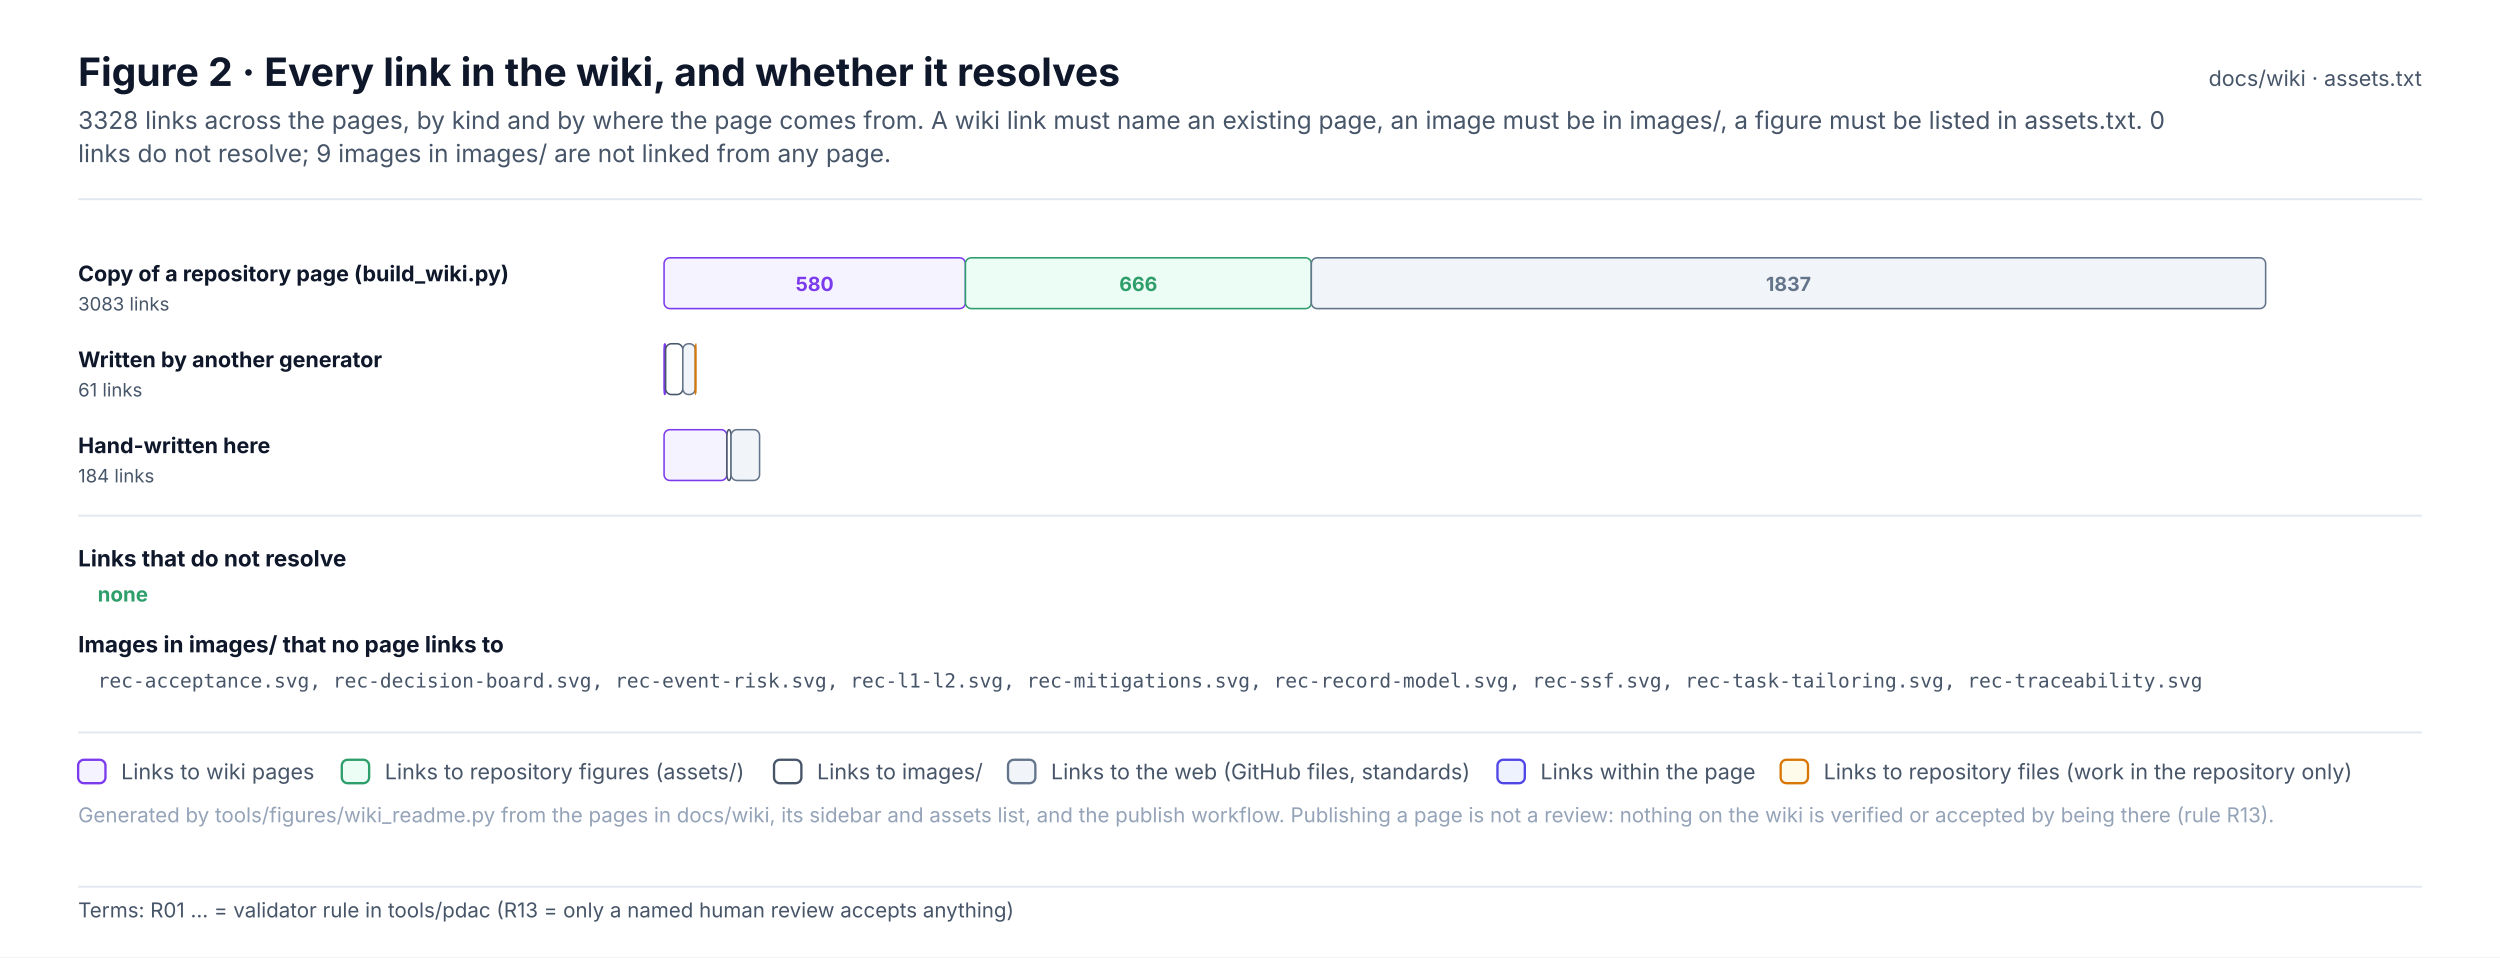
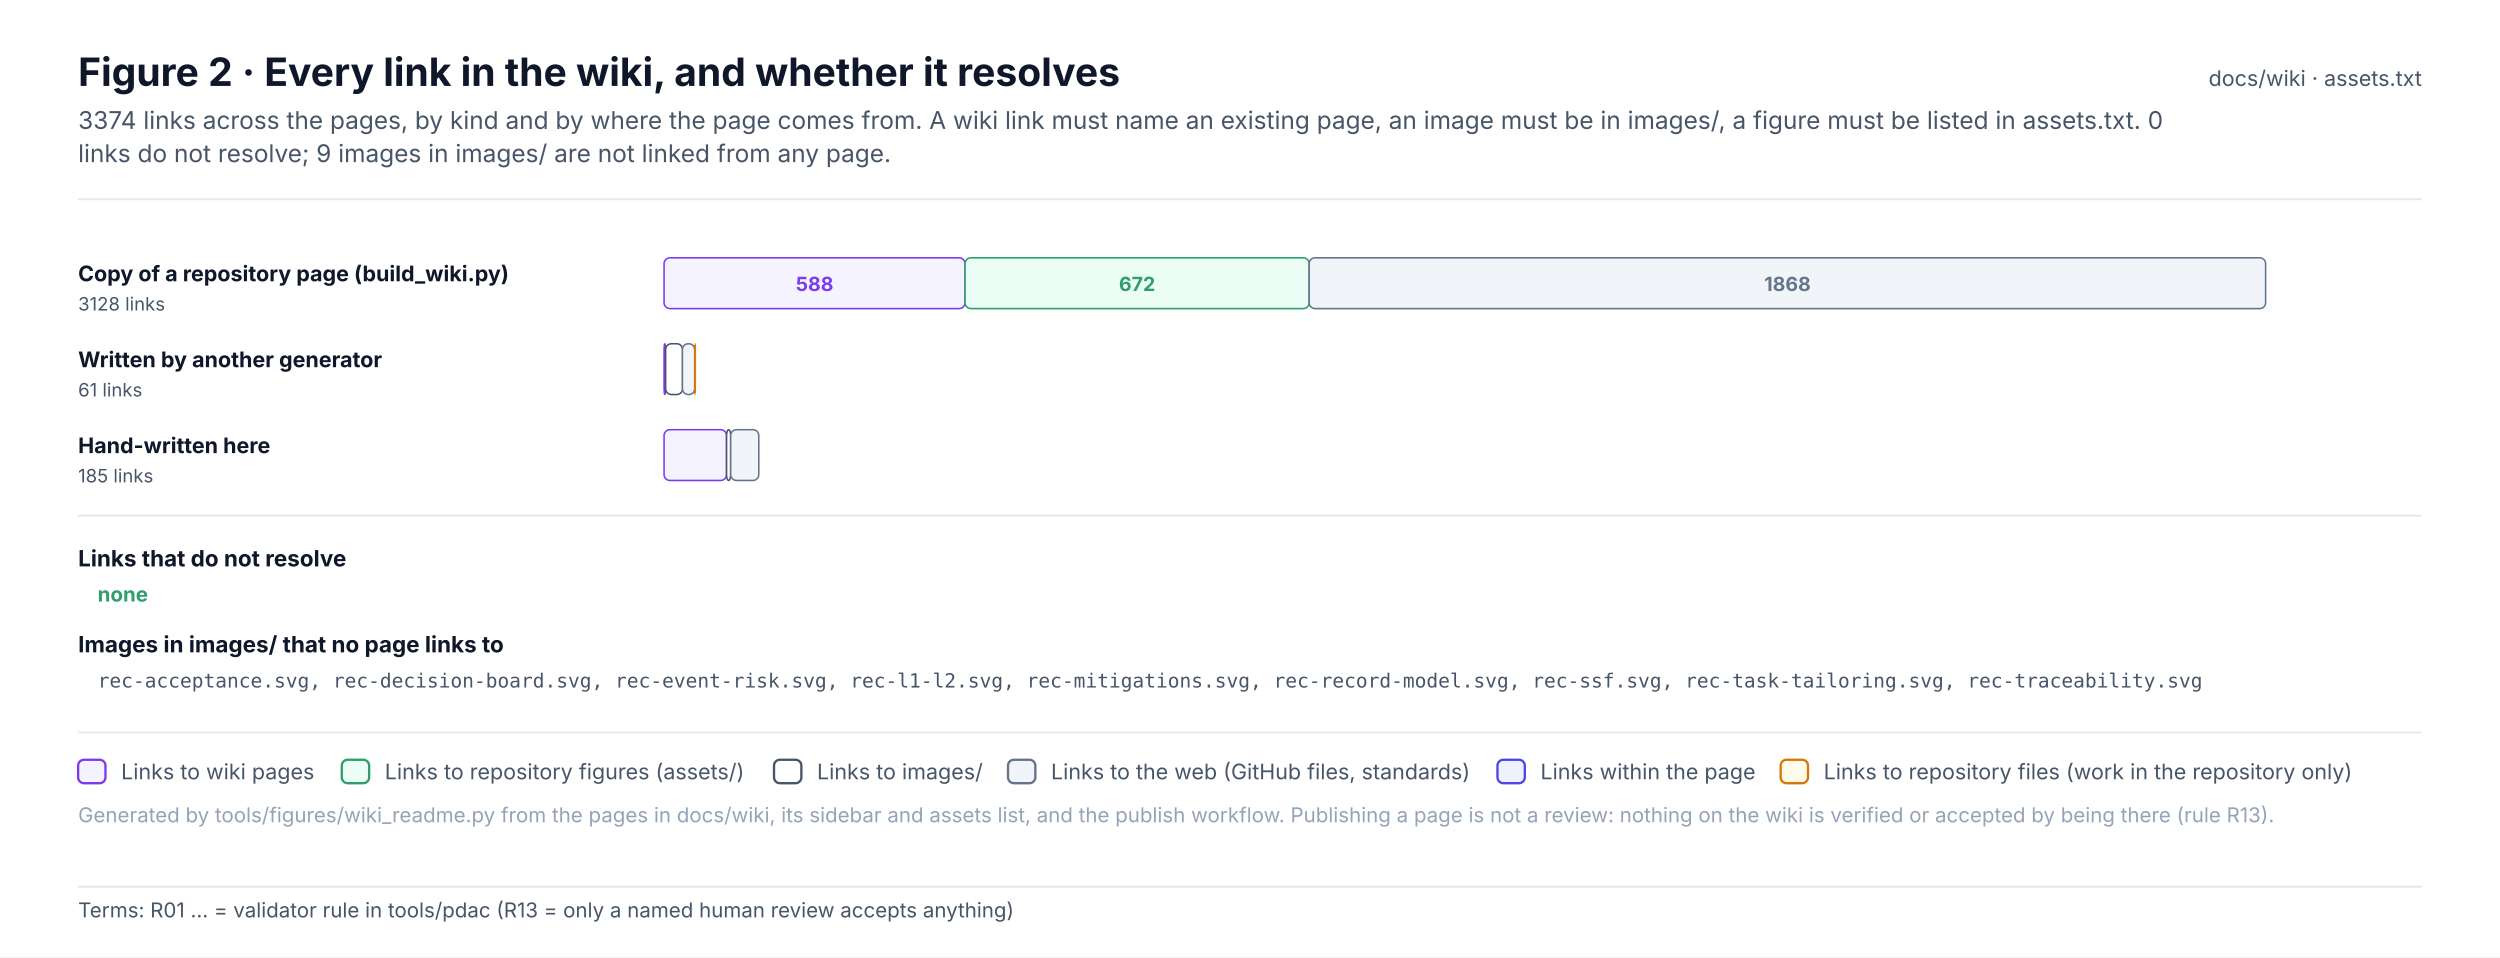
<svg xmlns="http://www.w3.org/2000/svg" width="1280" height="490.1" viewBox="0 0 1280 490.1" font-family="Inter, 'Segoe UI', Helvetica, Arial, sans-serif" role="img">
  <defs>
    <pattern id="hatch" patternUnits="userSpaceOnUse" width="6" height="6" patternTransform="rotate(45)">
      <rect width="6" height="6" fill="#F1F5F9" />
      <line x1="0" y1="0" x2="0" y2="6" stroke="#E2E8F0" stroke-width="2" />
    </pattern>
    <marker id="arr-ink" viewBox="0 0 10 10" refX="9" refY="5" markerWidth="7" markerHeight="7" orient="auto-start-reverse">
      <path d="M0 0 L10 5 L0 10 z" fill="#475569" />
    </marker>
    <marker id="dia-ink" viewBox="0 0 16 10" refX="15" refY="5" markerWidth="12" markerHeight="8" orient="auto-start-reverse">
      <path d="M1 5 L8 1 L15 5 L8 9 z" fill="#475569" />
    </marker>
    <marker id="tri-ink" viewBox="0 0 12 12" refX="11" refY="6" markerWidth="10" markerHeight="10" orient="auto-start-reverse">
      <path d="M1 1 L11 6 L1 11 z" fill="#FFFFFF" stroke="#475569" stroke-width="1.2" />
    </marker>
    <marker id="arr-system" viewBox="0 0 10 10" refX="9" refY="5" markerWidth="7" markerHeight="7" orient="auto-start-reverse">
      <path d="M0 0 L10 5 L0 10 z" fill="#4F46E5" />
    </marker>
    <marker id="dia-system" viewBox="0 0 16 10" refX="15" refY="5" markerWidth="12" markerHeight="8" orient="auto-start-reverse">
      <path d="M1 5 L8 1 L15 5 L8 9 z" fill="#4F46E5" />
    </marker>
    <marker id="tri-system" viewBox="0 0 12 12" refX="11" refY="6" markerWidth="10" markerHeight="10" orient="auto-start-reverse">
      <path d="M1 1 L11 6 L1 11 z" fill="#FFFFFF" stroke="#4F46E5" stroke-width="1.2" />
    </marker>
    <marker id="arr-software" viewBox="0 0 10 10" refX="9" refY="5" markerWidth="7" markerHeight="7" orient="auto-start-reverse">
      <path d="M0 0 L10 5 L0 10 z" fill="#0F766E" />
    </marker>
    <marker id="dia-software" viewBox="0 0 16 10" refX="15" refY="5" markerWidth="12" markerHeight="8" orient="auto-start-reverse">
      <path d="M1 5 L8 1 L15 5 L8 9 z" fill="#0F766E" />
    </marker>
    <marker id="tri-software" viewBox="0 0 12 12" refX="11" refY="6" markerWidth="10" markerHeight="10" orient="auto-start-reverse">
      <path d="M1 1 L11 6 L1 11 z" fill="#FFFFFF" stroke="#0F766E" stroke-width="1.2" />
    </marker>
    <marker id="arr-safety" viewBox="0 0 10 10" refX="9" refY="5" markerWidth="7" markerHeight="7" orient="auto-start-reverse">
      <path d="M0 0 L10 5 L0 10 z" fill="#C2410C" />
    </marker>
    <marker id="dia-safety" viewBox="0 0 16 10" refX="15" refY="5" markerWidth="12" markerHeight="8" orient="auto-start-reverse">
      <path d="M1 5 L8 1 L15 5 L8 9 z" fill="#C2410C" />
    </marker>
    <marker id="tri-safety" viewBox="0 0 12 12" refX="11" refY="6" markerWidth="10" markerHeight="10" orient="auto-start-reverse">
      <path d="M1 1 L11 6 L1 11 z" fill="#FFFFFF" stroke="#C2410C" stroke-width="1.2" />
    </marker>
    <marker id="arr-interface" viewBox="0 0 10 10" refX="9" refY="5" markerWidth="7" markerHeight="7" orient="auto-start-reverse">
      <path d="M0 0 L10 5 L0 10 z" fill="#7C3AED" />
    </marker>
    <marker id="dia-interface" viewBox="0 0 16 10" refX="15" refY="5" markerWidth="12" markerHeight="8" orient="auto-start-reverse">
      <path d="M1 5 L8 1 L15 5 L8 9 z" fill="#7C3AED" />
    </marker>
    <marker id="tri-interface" viewBox="0 0 12 12" refX="11" refY="6" markerWidth="10" markerHeight="10" orient="auto-start-reverse">
      <path d="M1 1 L11 6 L1 11 z" fill="#FFFFFF" stroke="#7C3AED" stroke-width="1.2" />
    </marker>
    <marker id="arr-external" viewBox="0 0 10 10" refX="9" refY="5" markerWidth="7" markerHeight="7" orient="auto-start-reverse">
      <path d="M0 0 L10 5 L0 10 z" fill="#64748B" />
    </marker>
    <marker id="dia-external" viewBox="0 0 16 10" refX="15" refY="5" markerWidth="12" markerHeight="8" orient="auto-start-reverse">
      <path d="M1 5 L8 1 L15 5 L8 9 z" fill="#64748B" />
    </marker>
    <marker id="tri-external" viewBox="0 0 12 12" refX="11" refY="6" markerWidth="10" markerHeight="10" orient="auto-start-reverse">
      <path d="M1 1 L11 6 L1 11 z" fill="#FFFFFF" stroke="#64748B" stroke-width="1.2" />
    </marker>
    <marker id="arr-work" viewBox="0 0 10 10" refX="9" refY="5" markerWidth="7" markerHeight="7" orient="auto-start-reverse">
      <path d="M0 0 L10 5 L0 10 z" fill="#475569" />
    </marker>
    <marker id="dia-work" viewBox="0 0 16 10" refX="15" refY="5" markerWidth="12" markerHeight="8" orient="auto-start-reverse">
      <path d="M1 5 L8 1 L15 5 L8 9 z" fill="#475569" />
    </marker>
    <marker id="tri-work" viewBox="0 0 12 12" refX="11" refY="6" markerWidth="10" markerHeight="10" orient="auto-start-reverse">
      <path d="M1 1 L11 6 L1 11 z" fill="#FFFFFF" stroke="#475569" stroke-width="1.2" />
    </marker>
    <marker id="arr-muted" viewBox="0 0 10 10" refX="9" refY="5" markerWidth="7" markerHeight="7" orient="auto-start-reverse">
      <path d="M0 0 L10 5 L0 10 z" fill="#94A3B8" />
    </marker>
    <marker id="dia-muted" viewBox="0 0 16 10" refX="15" refY="5" markerWidth="12" markerHeight="8" orient="auto-start-reverse">
      <path d="M1 5 L8 1 L15 5 L8 9 z" fill="#94A3B8" />
    </marker>
    <marker id="tri-muted" viewBox="0 0 12 12" refX="11" refY="6" markerWidth="10" markerHeight="10" orient="auto-start-reverse">
      <path d="M1 1 L11 6 L1 11 z" fill="#FFFFFF" stroke="#94A3B8" stroke-width="1.2" />
    </marker>
    <marker id="arr-current" viewBox="0 0 10 10" refX="9" refY="5" markerWidth="7" markerHeight="7" orient="auto-start-reverse">
      <path d="M0 0 L10 5 L0 10 z" fill="#0F172A" />
    </marker>
    <marker id="dia-current" viewBox="0 0 16 10" refX="15" refY="5" markerWidth="12" markerHeight="8" orient="auto-start-reverse">
      <path d="M1 5 L8 1 L15 5 L8 9 z" fill="#0F172A" />
    </marker>
    <marker id="tri-current" viewBox="0 0 12 12" refX="11" refY="6" markerWidth="10" markerHeight="10" orient="auto-start-reverse">
      <path d="M1 1 L11 6 L1 11 z" fill="#FFFFFF" stroke="#0F172A" stroke-width="1.2" />
    </marker>
    <marker id="arr-ok" viewBox="0 0 10 10" refX="9" refY="5" markerWidth="7" markerHeight="7" orient="auto-start-reverse">
      <path d="M0 0 L10 5 L0 10 z" fill="#2E9E6A" />
    </marker>
    <marker id="dia-ok" viewBox="0 0 16 10" refX="15" refY="5" markerWidth="12" markerHeight="8" orient="auto-start-reverse">
      <path d="M1 5 L8 1 L15 5 L8 9 z" fill="#2E9E6A" />
    </marker>
    <marker id="tri-ok" viewBox="0 0 12 12" refX="11" refY="6" markerWidth="10" markerHeight="10" orient="auto-start-reverse">
      <path d="M1 1 L11 6 L1 11 z" fill="#FFFFFF" stroke="#2E9E6A" stroke-width="1.2" />
    </marker>
    <marker id="arr-amber" viewBox="0 0 10 10" refX="9" refY="5" markerWidth="7" markerHeight="7" orient="auto-start-reverse">
      <path d="M0 0 L10 5 L0 10 z" fill="#D97706" />
    </marker>
    <marker id="dia-amber" viewBox="0 0 16 10" refX="15" refY="5" markerWidth="12" markerHeight="8" orient="auto-start-reverse">
      <path d="M1 5 L8 1 L15 5 L8 9 z" fill="#D97706" />
    </marker>
    <marker id="tri-amber" viewBox="0 0 12 12" refX="11" refY="6" markerWidth="10" markerHeight="10" orient="auto-start-reverse">
      <path d="M1 1 L11 6 L1 11 z" fill="#FFFFFF" stroke="#D97706" stroke-width="1.2" />
    </marker>
    <marker id="arr-red" viewBox="0 0 10 10" refX="9" refY="5" markerWidth="7" markerHeight="7" orient="auto-start-reverse">
      <path d="M0 0 L10 5 L0 10 z" fill="#D2553F" />
    </marker>
    <marker id="dia-red" viewBox="0 0 16 10" refX="15" refY="5" markerWidth="12" markerHeight="8" orient="auto-start-reverse">
      <path d="M1 5 L8 1 L15 5 L8 9 z" fill="#D2553F" />
    </marker>
    <marker id="tri-red" viewBox="0 0 12 12" refX="11" refY="6" markerWidth="10" markerHeight="10" orient="auto-start-reverse">
      <path d="M1 1 L11 6 L1 11 z" fill="#FFFFFF" stroke="#D2553F" stroke-width="1.2" />
    </marker>
  </defs>
  <rect x="0" y="0" width="1280" height="450" rx="0" fill="#FFFFFF" stroke="none" stroke-width="0" />
  <text x="40" y="44" font-size="20" fill="#0F172A" font-weight="700">Figure 2 · Every link in the wiki, and whether it resolves</text>
-   <text x="40" y="66" font-size="12.5" fill="#475569">3328 links across the pages, by kind and by where the page comes from. A wiki link must name an existing page, an image must be in images/, a figure must be listed in assets.txt. 0</text>
+   <text x="40" y="66" font-size="12.5" fill="#475569">3374 links across the pages, by kind and by where the page comes from. A wiki link must name an existing page, an image must be in images/, a figure must be listed in assets.txt. 0</text>
  <text x="40" y="83" font-size="12.5" fill="#475569">links do not resolve; 9 images in images/ are not linked from any page.</text>
  <text x="1240" y="44" font-size="11" fill="#475569" text-anchor="end">docs/wiki · assets.txt</text>
  <line x1="40" y1="102" x2="1240" y2="102" stroke="#E2E8F0" stroke-width="1" />
  <text x="40" y="144" font-size="11" fill="#0F172A" font-weight="700">Copy of a repository page (build_wiki.py)</text>
-   <text x="40" y="159" font-size="9.5" fill="#475569">3083 links</text>
-   <rect x="340" y="132" width="154.3" height="26" rx="3" fill="#F5F3FF" stroke="#7C3AED" stroke-width="0.8" />
-   <text x="417.1" y="149" font-size="10" fill="#7C3AED" font-weight="700" text-anchor="middle">580</text>
-   <rect x="494.3" y="132" width="177.1" height="26" rx="3" fill="#ECFDF5" stroke="#2E9E6A" stroke-width="0.8" />
-   <text x="582.8" y="149" font-size="10" fill="#2E9E6A" font-weight="700" text-anchor="middle">666</text>
-   <rect x="671.4" y="132" width="488.6" height="26" rx="3" fill="#F1F5F9" stroke="#64748B" stroke-width="0.8" />
-   <text x="915.7" y="149" font-size="10" fill="#64748B" font-weight="700" text-anchor="middle">1837</text>
+   <text x="40" y="159" font-size="9.5" fill="#475569">3128 links</text>
+   <rect x="340" y="132" width="154.1" height="26" rx="3" fill="#F5F3FF" stroke="#7C3AED" stroke-width="0.8" />
+   <text x="417.1" y="149" font-size="10" fill="#7C3AED" font-weight="700" text-anchor="middle">588</text>
+   <rect x="494.1" y="132" width="176.2" height="26" rx="3" fill="#ECFDF5" stroke="#2E9E6A" stroke-width="0.8" />
+   <text x="582.2" y="149" font-size="10" fill="#2E9E6A" font-weight="700" text-anchor="middle">672</text>
+   <rect x="670.3" y="132" width="489.7" height="26" rx="3" fill="#F1F5F9" stroke="#64748B" stroke-width="0.8" />
+   <text x="915.2" y="149" font-size="10" fill="#64748B" font-weight="700" text-anchor="middle">1868</text>
  <text x="40" y="188" font-size="11" fill="#0F172A" font-weight="700">Written by another generator</text>
  <text x="40" y="203" font-size="9.5" fill="#475569">61 links</text>
  <rect x="340" y="176" width="0.8" height="26" rx="3" fill="#F5F3FF" stroke="#7C3AED" stroke-width="0.8" />
-   <rect x="340.8" y="176" width="8.8" height="26" rx="3" fill="#FFFFFF" stroke="#475569" stroke-width="0.8" />
-   <rect x="349.6" y="176" width="6.4" height="26" rx="3" fill="#F1F5F9" stroke="#64748B" stroke-width="0.8" />
-   <rect x="356" y="176" width="0.3" height="26" rx="3" fill="#FFFBEB" stroke="#D97706" stroke-width="0.8" />
+   <rect x="340.8" y="176" width="8.7" height="26" rx="3" fill="#FFFFFF" stroke="#475569" stroke-width="0.8" />
+   <rect x="349.4" y="176" width="6.3" height="26" rx="3" fill="#F1F5F9" stroke="#64748B" stroke-width="0.8" />
+   <rect x="355.7" y="176" width="0.3" height="26" rx="3" fill="#FFFBEB" stroke="#D97706" stroke-width="0.8" />
  <text x="40" y="232" font-size="11" fill="#0F172A" font-weight="700">Hand-written here</text>
-   <text x="40" y="247" font-size="9.5" fill="#475569">184 links</text>
-   <rect x="340" y="220" width="32.2" height="26" rx="3" fill="#F5F3FF" stroke="#7C3AED" stroke-width="0.8" />
-   <rect x="372.2" y="220" width="2.1" height="26" rx="3" fill="#FFFFFF" stroke="#475569" stroke-width="0.8" />
-   <rect x="374.3" y="220" width="14.6" height="26" rx="3" fill="#F1F5F9" stroke="#64748B" stroke-width="0.8" />
+   <text x="40" y="247" font-size="9.5" fill="#475569">185 links</text>
+   <rect x="340" y="220" width="32" height="26" rx="3" fill="#F5F3FF" stroke="#7C3AED" stroke-width="0.8" />
+   <rect x="372" y="220" width="2.1" height="26" rx="3" fill="#FFFFFF" stroke="#475569" stroke-width="0.8" />
+   <rect x="374.1" y="220" width="14.4" height="26" rx="3" fill="#F1F5F9" stroke="#64748B" stroke-width="0.8" />
  <line x1="40" y1="264" x2="1240" y2="264" stroke="#E2E8F0" stroke-width="1" />
  <text x="40" y="290" font-size="11.5" fill="#0F172A" font-weight="700">Links that do not resolve</text>
  <text x="50" y="308" font-size="10.5" fill="#2E9E6A" font-weight="700">none</text>
  <text x="40" y="334" font-size="11.5" fill="#0F172A" font-weight="700">Images in images/ that no page links to</text>
  <text x="50" y="352" font-size="10" fill="#475569" font-family="'JetBrains Mono', 'SFMono-Regular', Menlo, Consolas, monospace">rec-acceptance.svg, rec-decision-board.svg, rec-event-risk.svg, rec-l1-l2.svg, rec-mitigations.svg, rec-record-model.svg, rec-ssf.svg, rec-task-tailoring.svg, rec-traceability.svg</text>
  <line x1="40" y1="375" x2="1240" y2="375" stroke="#E2E8F0" stroke-width="1" />
  <rect x="40" y="389" width="14" height="12" rx="3" fill="#F5F3FF" stroke="#7C3AED" stroke-width="1.2" />
  <text x="62" y="399" font-size="11" fill="#475569">Links to wiki pages</text>
  <rect x="175" y="389" width="14" height="12" rx="3" fill="#ECFDF5" stroke="#2E9E6A" stroke-width="1.2" />
  <text x="197" y="399" font-size="11" fill="#475569">Links to repository figures (assets/)</text>
  <rect x="396.3" y="389" width="14" height="12" rx="3" fill="#FFFFFF" stroke="#475569" stroke-width="1.2" />
  <text x="418.3" y="399" font-size="11" fill="#475569">Links to images/</text>
  <rect x="516.1" y="389" width="14" height="12" rx="3" fill="#F1F5F9" stroke="#64748B" stroke-width="1.2" />
  <text x="538.1" y="399" font-size="11" fill="#475569">Links to the web (GitHub files, standards)</text>
  <rect x="766.7" y="389" width="14" height="12" rx="3" fill="#EEF2FF" stroke="#4F46E5" stroke-width="1.2" />
  <text x="788.7" y="399" font-size="11" fill="#475569">Links within the page</text>
  <rect x="911.7" y="389" width="14" height="12" rx="3" fill="#FFFBEB" stroke="#D97706" stroke-width="1.2" />
  <text x="933.7" y="399" font-size="11" fill="#475569">Links to repository files (work in the repository only)</text>
  <text x="40" y="421" font-size="10.5" fill="#94A3B8">Generated by tools/figures/wiki_readme.py from the pages in docs/wiki, its sidebar and assets list, and the publish workflow. Publishing a page is not a review: nothing on the wiki is verified or accepted by being there (rule R13).</text>
  <g class="terms" data-base-h="450">
    <rect x="0" y="450" width="1280" height="40.1" fill="#FFFFFF" />
    <line x1="40" y1="454" x2="1240" y2="454" stroke="#E2E8F0" stroke-width="1" />
    <text x="40" y="469.7" font-size="10.5" fill="#475569" font-family="Inter, 'Segoe UI', Helvetica, Arial, sans-serif">Terms: R01 … = validator rule in tools/pdac (R13 = only a named human review accepts anything)</text>
  </g>
</svg>
